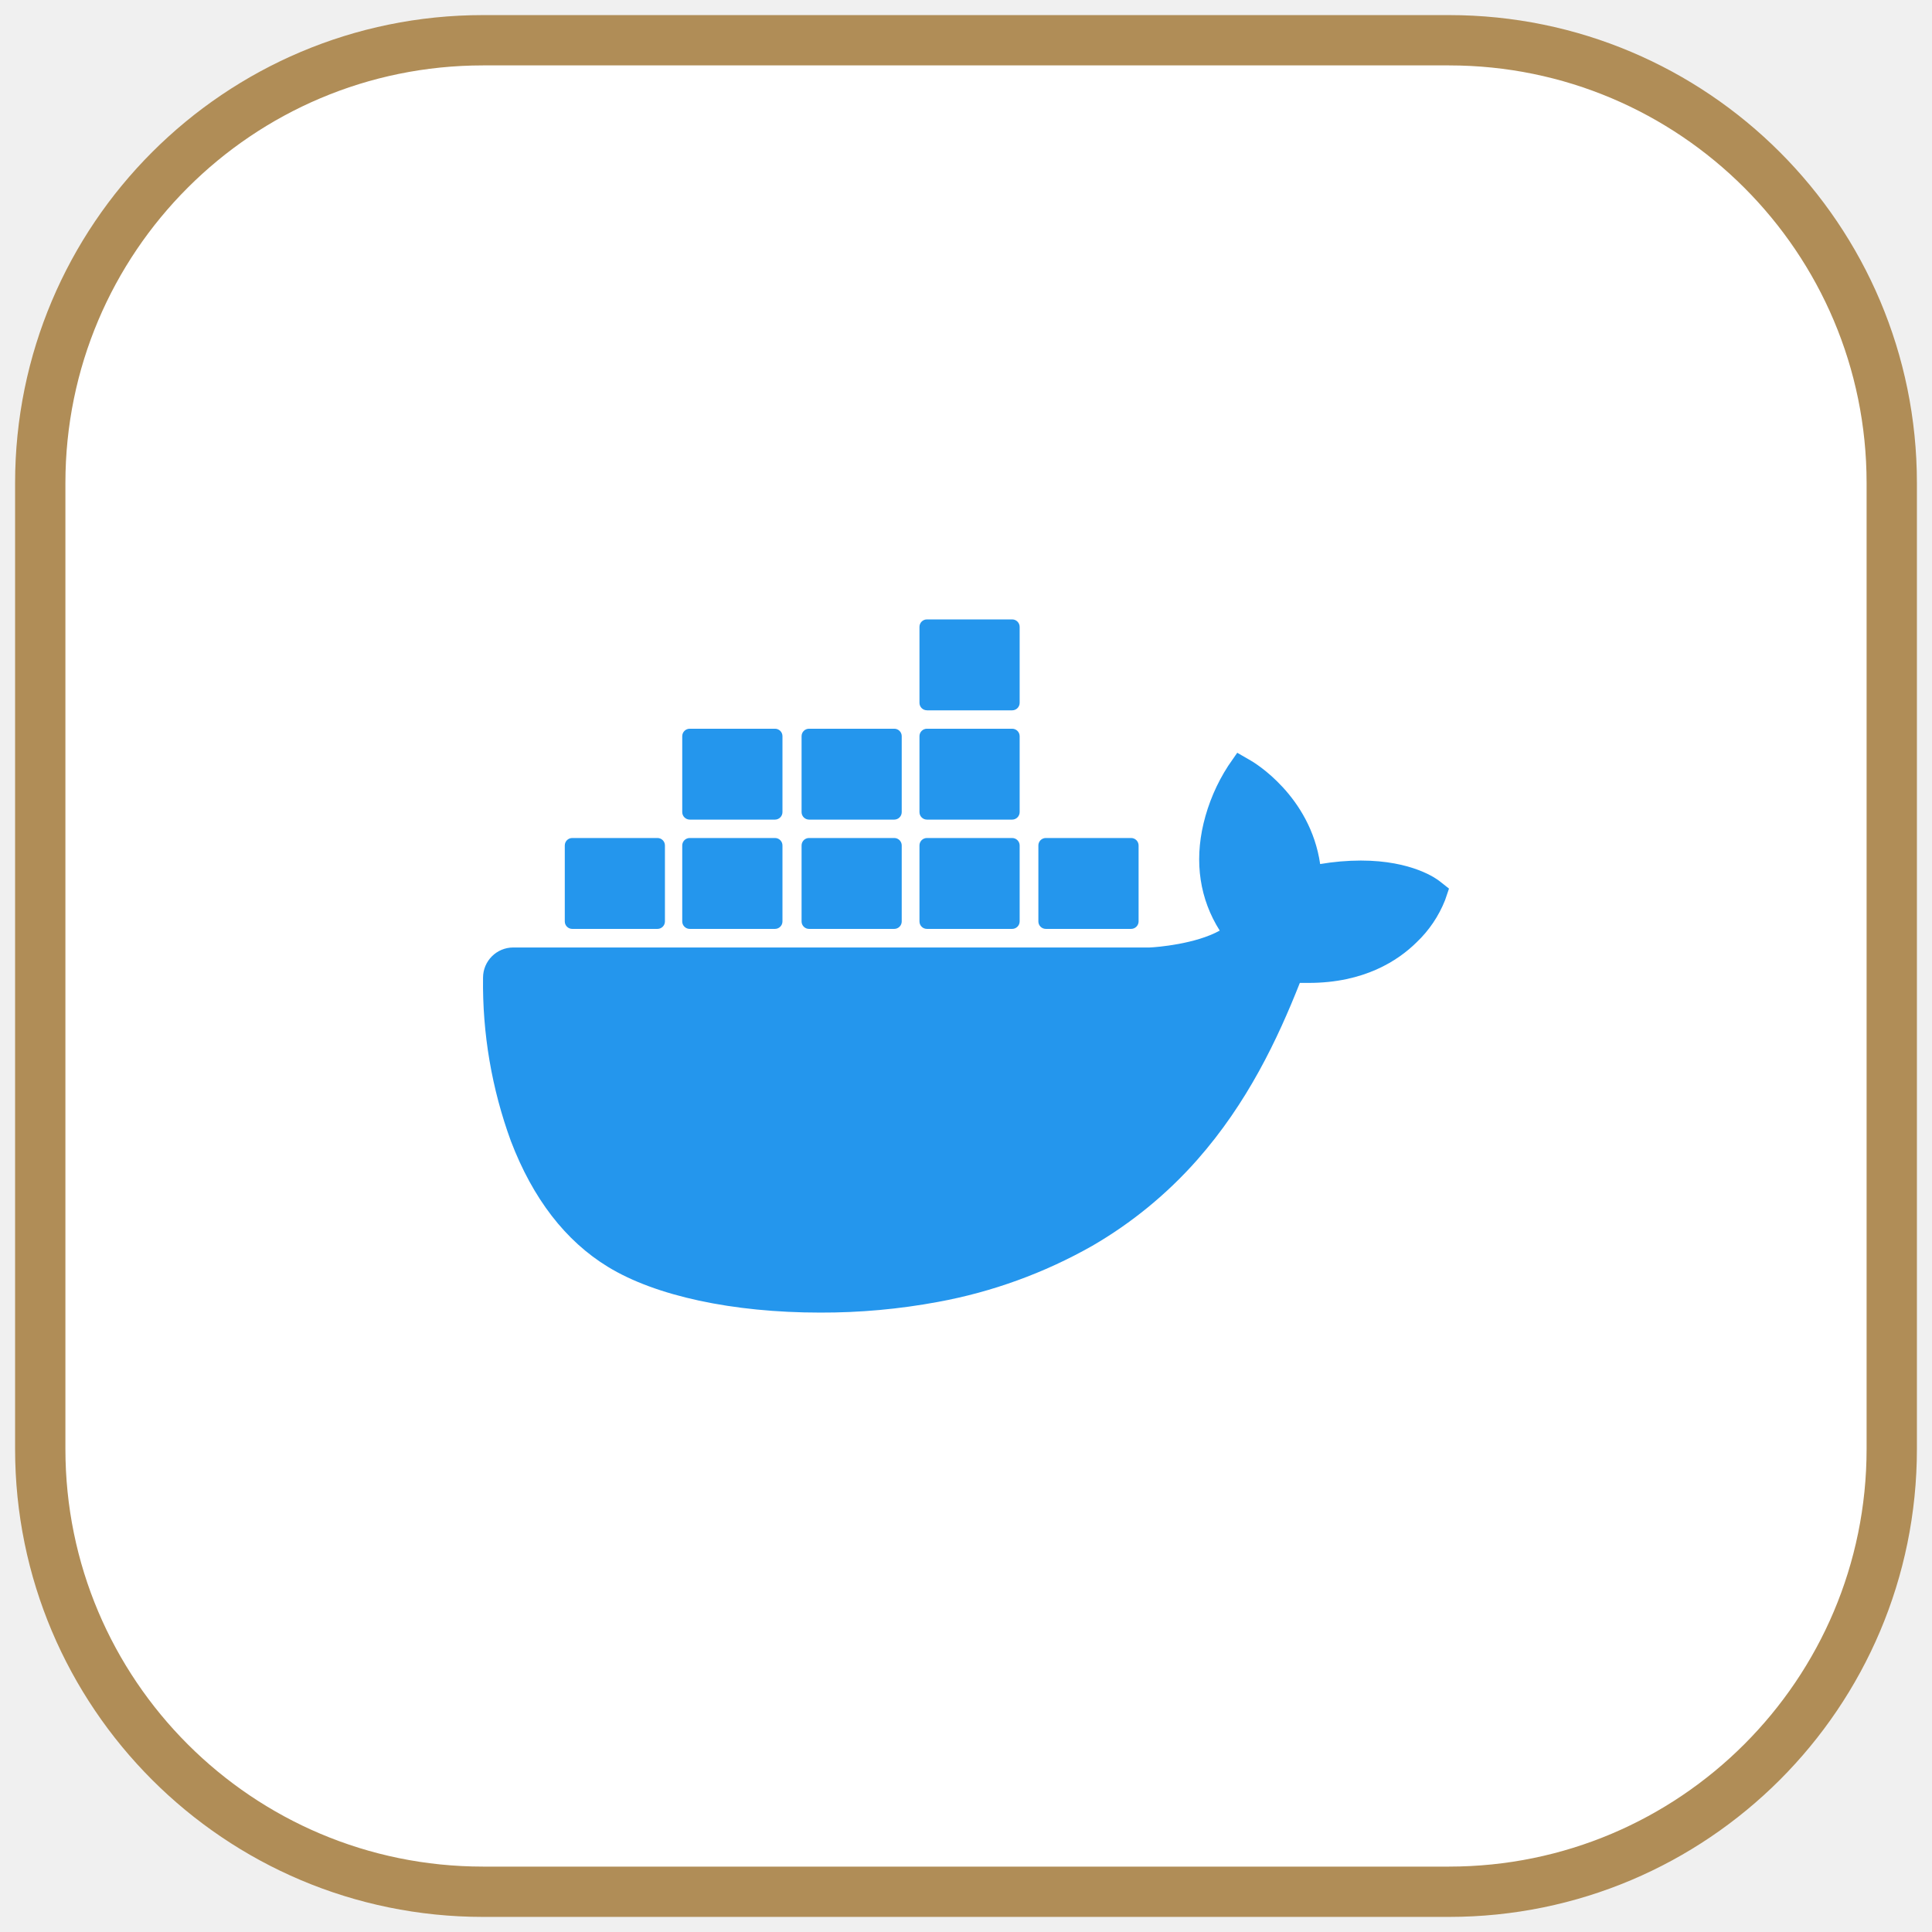
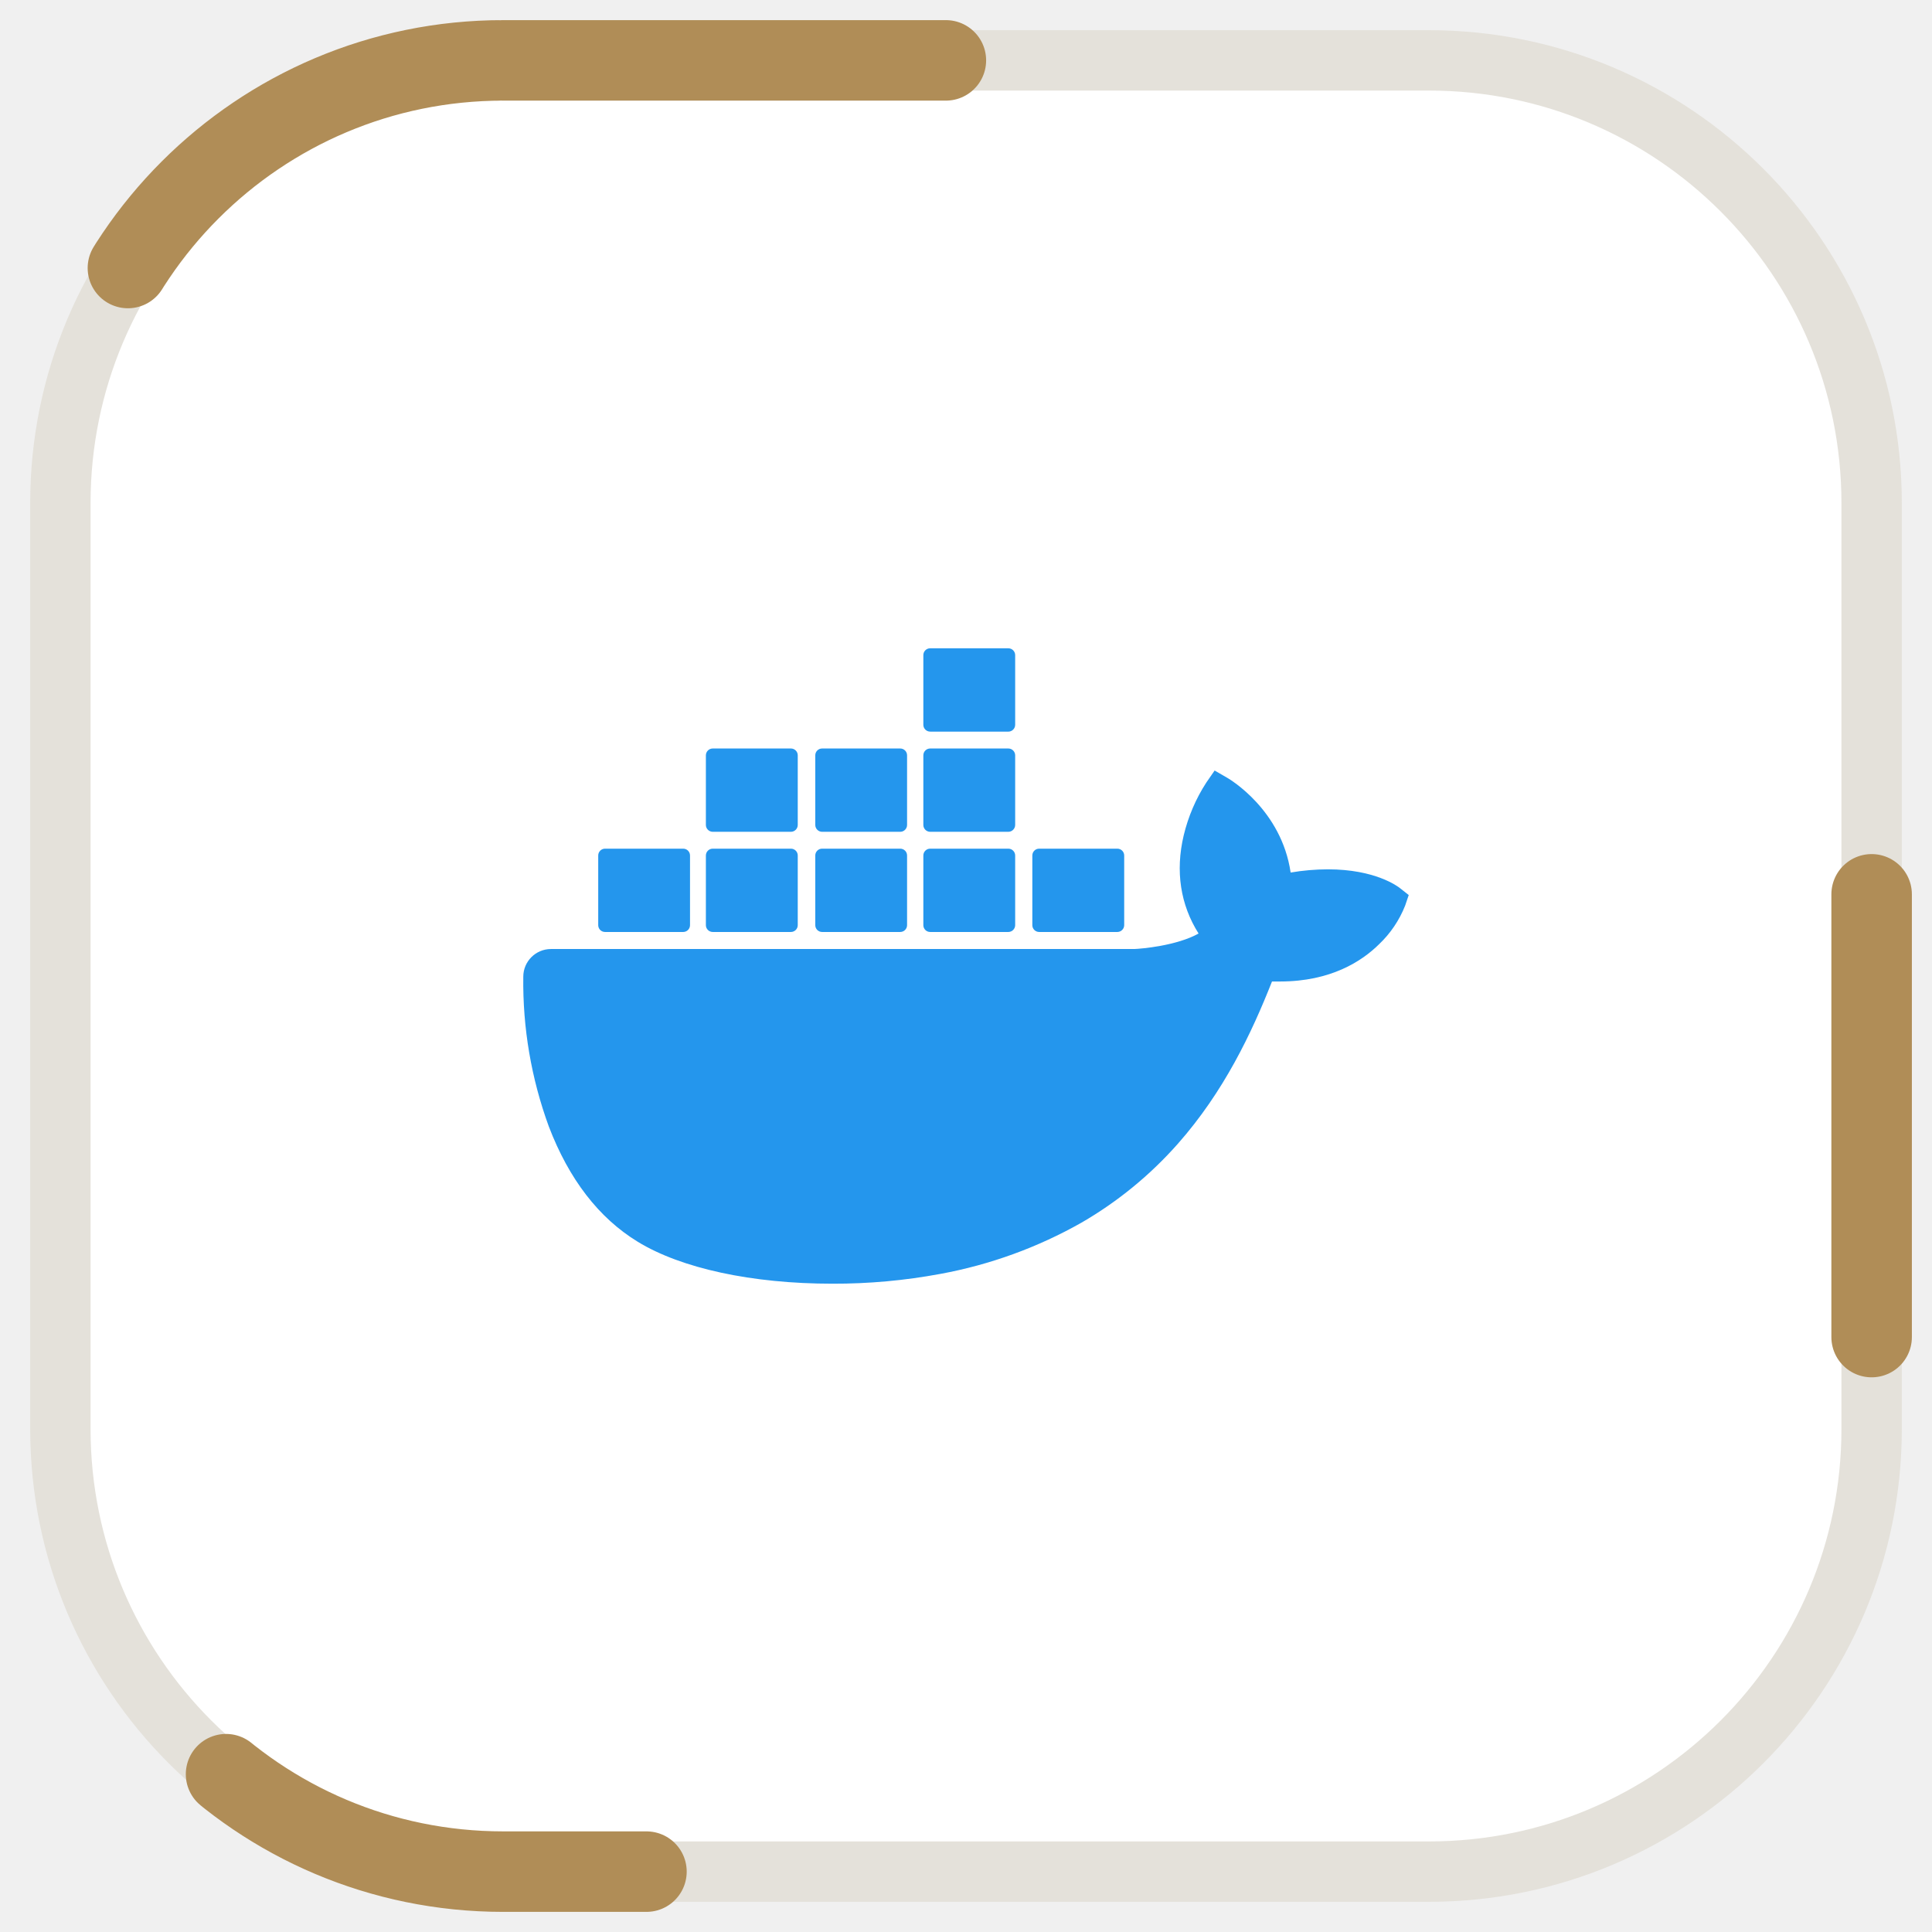
<svg xmlns="http://www.w3.org/2000/svg" viewBox="0 0 96 96" width="96" height="96" role="img" aria-labelledby="t">
  <style>
-     .logo { animation: float 4s ease-in-out 2.45s infinite; transform-origin: 48px 48px; }
-     .ring { animation: glow 4s ease-in-out 2.45s infinite; }
-     @keyframes float { 0%, 100% { transform: translateY(0) scale(1); } 50% { transform: translateY(-3px) scale(1.04); } }
-     @keyframes glow { 0%, 100% { stroke-opacity: .35; } 50% { stroke-opacity: 1; } }
-     @media (prefers-reduced-motion: reduce) { .logo, .ring { animation: none; } }
+     .logo { animation: bob 3s ease-in-out 0.00s infinite; transform-origin: 48px 48px; }
+     .sweep { animation: sweep 6s linear 0.00s infinite; }
+     @keyframes bob { 0%, 100% { transform: translateY(3px) scale(.96); } 50% { transform: translateY(-5px) scale(1.06); } }
+     @keyframes sweep { to { stroke-dashoffset: -100; } }
+     @media (prefers-reduced-motion: reduce) { .logo, .sweep { animation: none; } }
  </style>
-   <rect x="2" y="2" width="92" height="92" rx="22" fill="#ffffff" />
-   <rect class="ring" x="2" y="2" width="92" height="92" rx="22" fill="none" stroke="#b08d57" stroke-width="2.5" />
+   <rect x="3" y="3" width="90" height="90" rx="22" fill="#ffffff" stroke="#e4e1da" stroke-width="3" />
+   <rect class="sweep" x="3" y="3" width="90" height="90" rx="22" fill="none" stroke="#b08d57" stroke-width="4" stroke-linecap="round" pathLength="100" stroke-dasharray="22 78" />
  <g class="logo">
-     <g transform="translate(24 24) scale(2)">
+     <g transform="translate(26 26) scale(1.8333)">
      <path fill="#2496ED" d="M13.983 11.078h2.119a.186.186 0 00.186-.185V9.006a.186.186 0 00-.186-.186h-2.119a.185.185 0 00-.185.185v1.888c0 .102.083.185.185.185m-2.954-5.43h2.118a.186.186 0 00.186-.186V3.574a.186.186 0 00-.186-.185h-2.118a.185.185 0 00-.185.185v1.888c0 .102.082.185.185.185m0 2.716h2.118a.187.187 0 00.186-.186V6.29a.186.186 0 00-.186-.185h-2.118a.185.185 0 00-.185.185v1.887c0 .102.082.185.185.186m-2.93 0h2.12a.186.186 0 00.184-.186V6.29a.185.185 0 00-.185-.185H8.1a.185.185 0 00-.185.185v1.887c0 .102.083.185.185.186m-2.964 0h2.119a.186.186 0 00.185-.186V6.29a.185.185 0 00-.185-.185H5.136a.186.186 0 00-.186.185v1.887c0 .102.084.185.186.186m5.893 2.715h2.118a.186.186 0 00.186-.185V9.006a.186.186 0 00-.186-.186h-2.118a.185.185 0 00-.185.185v1.888c0 .102.082.185.185.185m-2.93 0h2.12a.185.185 0 00.184-.185V9.006a.185.185 0 00-.184-.186h-2.12a.185.185 0 00-.184.185v1.888c0 .102.083.185.185.185m-2.964 0h2.119a.185.185 0 00.185-.185V9.006a.185.185 0 00-.184-.186h-2.12a.186.186 0 00-.186.186v1.887c0 .102.084.185.186.185m-2.92 0h2.12a.185.185 0 00.184-.185V9.006a.185.185 0 00-.184-.186h-2.12a.185.185 0 00-.184.185v1.888c0 .102.082.185.185.185M23.763 9.89c-.065-.051-.672-.51-1.954-.51-.338.001-.676.03-1.01.087-.248-1.7-1.653-2.53-1.716-2.566l-.344-.199-.226.327c-.284.438-.49.922-.612 1.43-.23.97-.09 1.882.403 2.661-.595.332-1.55.413-1.744.42H.751a.751.751 0 00-.75.748 11.376 11.376 0 00.692 4.062c.545 1.428 1.355 2.48 2.41 3.124 1.18.723 3.1 1.137 5.275 1.137.983.003 1.963-.086 2.93-.266a12.248 12.248 0 003.823-1.389c.98-.567 1.86-1.288 2.61-2.136 1.252-1.418 1.998-2.997 2.553-4.4h.221c1.372 0 2.215-.549 2.68-1.009.309-.293.55-.65.707-1.046l.098-.288Z" />
    </g>
  </g>
</svg>
